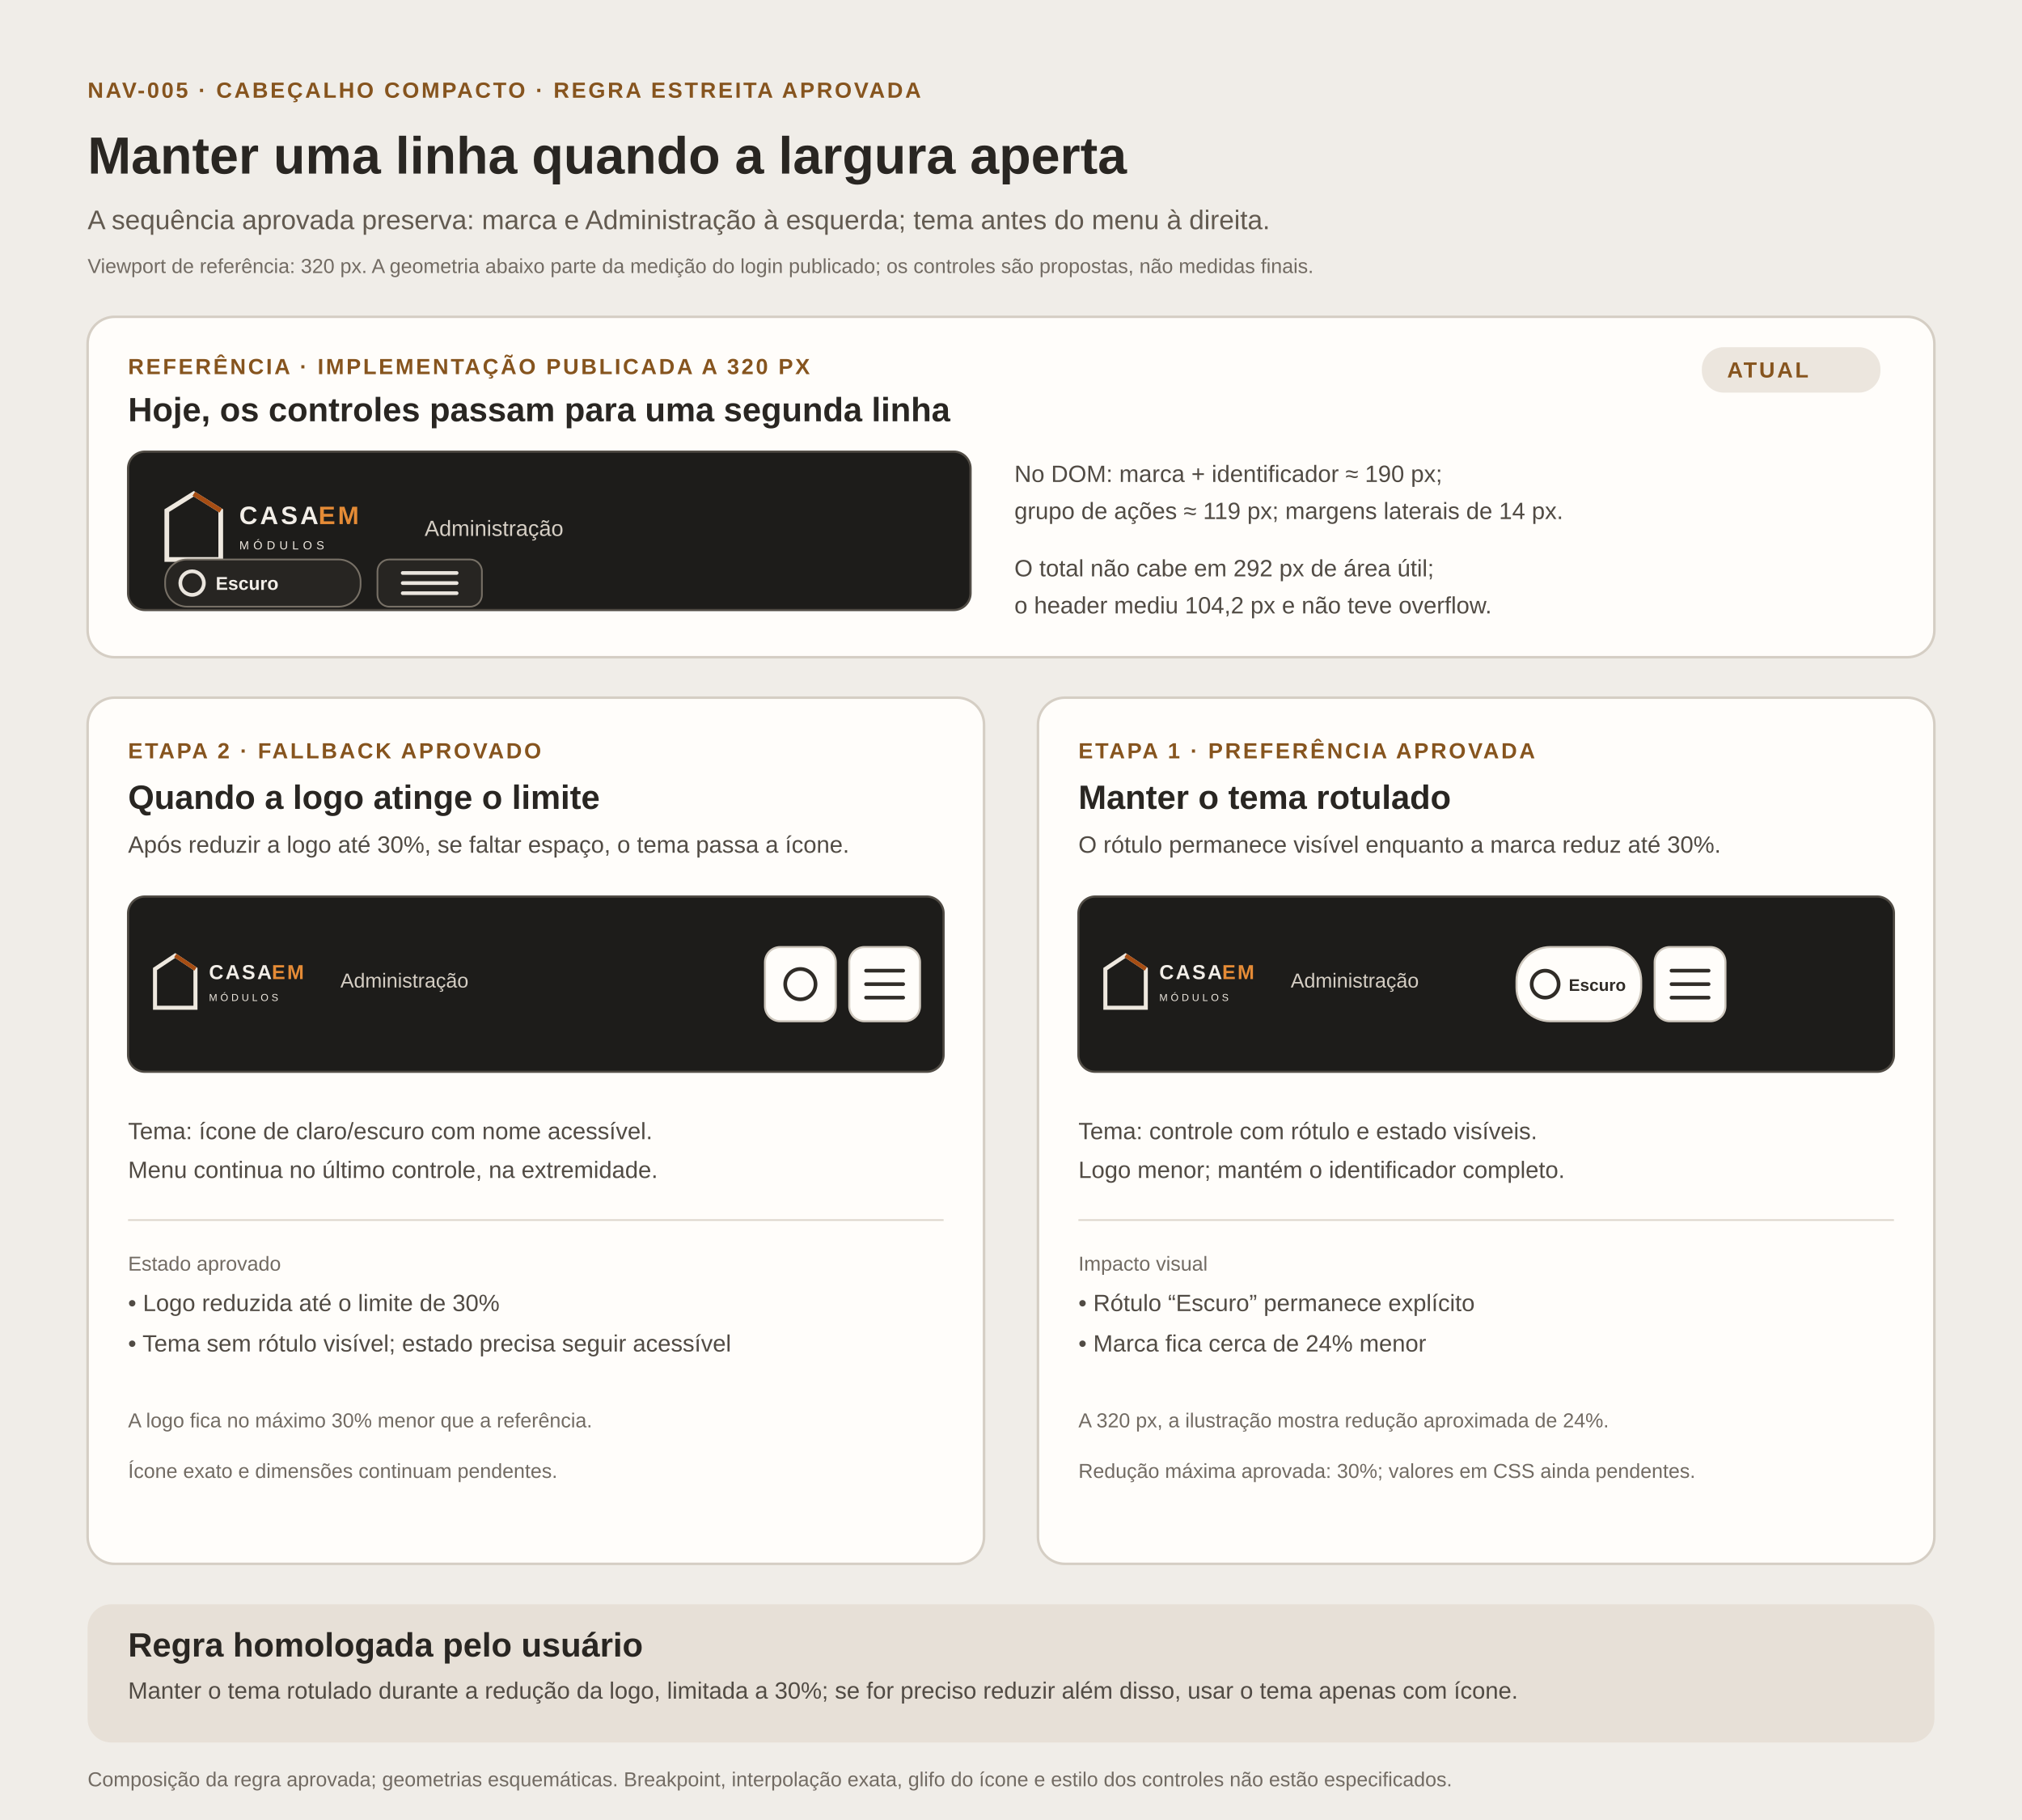
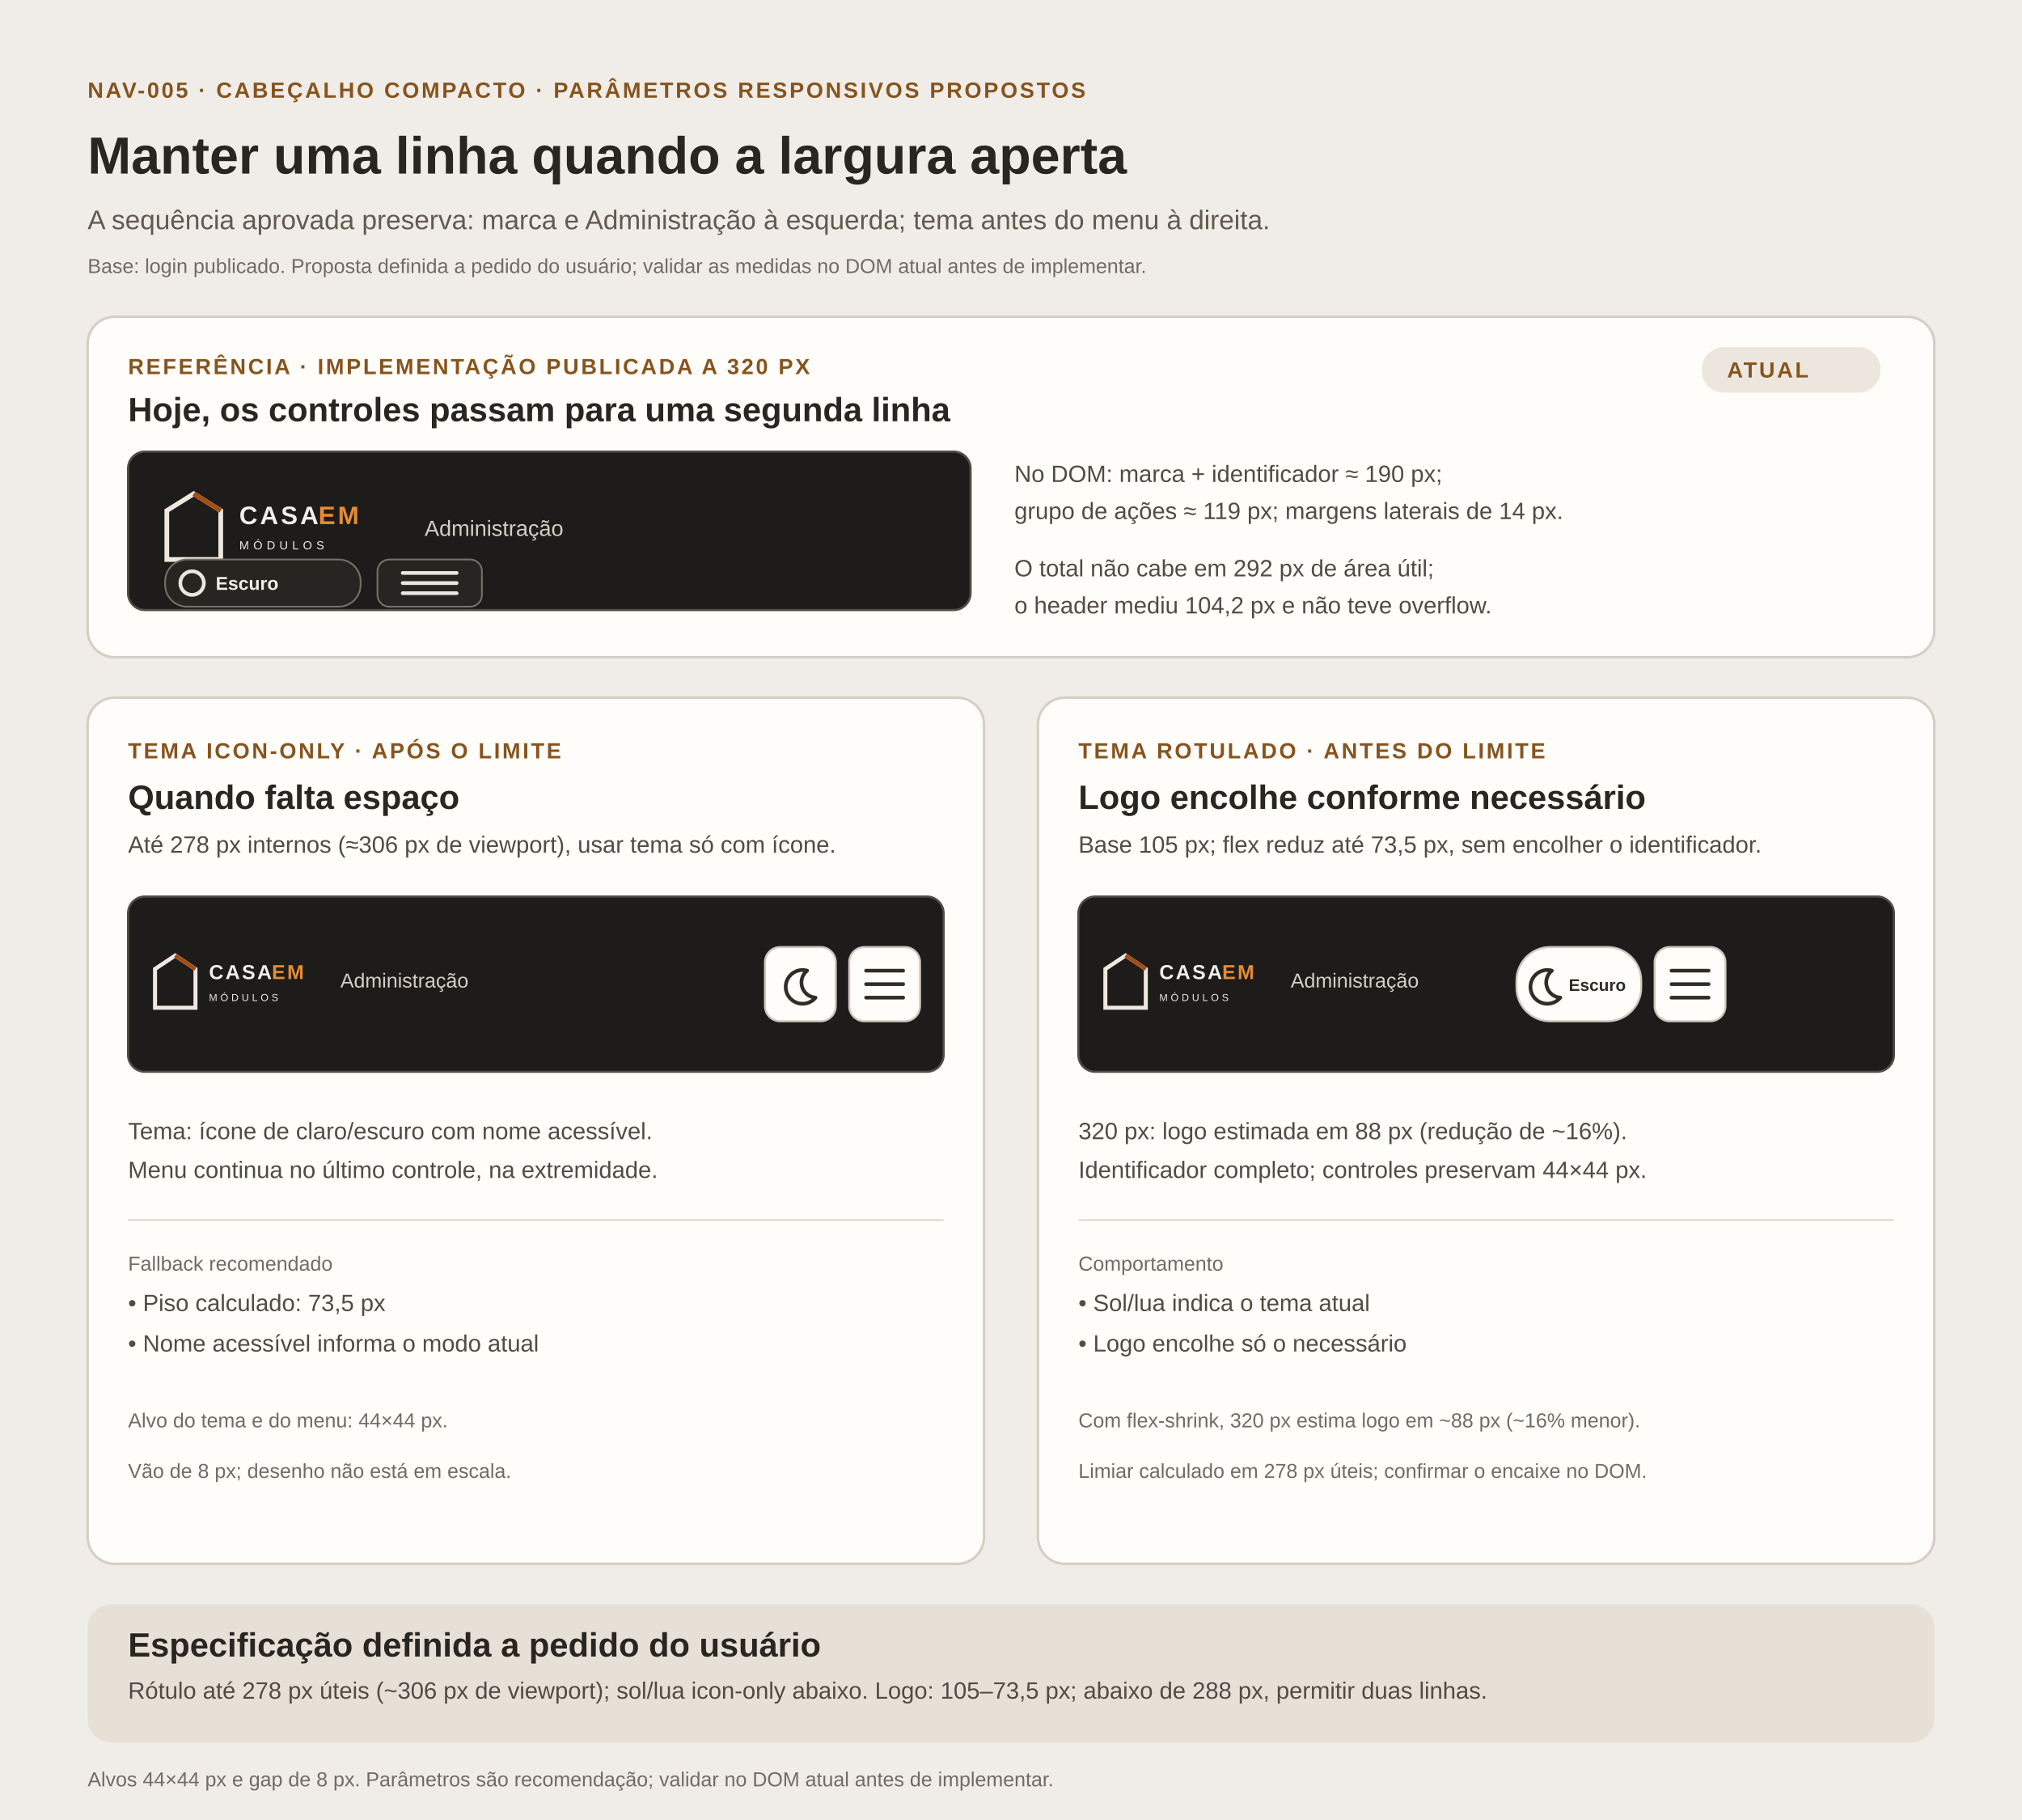
<svg xmlns="http://www.w3.org/2000/svg" width="1200" height="1080" viewBox="0 0 1200 1080" role="img" aria-labelledby="title desc">
  <defs>
    <style>
 text{font-family:Arial,Helvetica,sans-serif}
 .title{fill:#292622;font-size:31px;font-weight:700}
 .sub{fill:#625a50;font-size:16px}
 .label{fill:#86541e;font-size:13px;font-weight:700;letter-spacing:1.3px}
 .h{fill:#292622;font-size:20px;font-weight:700}
 .copy{fill:#514b44;font-size:14px}
 .muted{fill:#726b63;font-size:12px}
 .card{fill:#fffdfa;stroke:#d5cec4;stroke-width:1.5}
 .bar{fill:#f5f2ed;stroke:#cfc8be;stroke-width:1.3}
 .darkbar{fill:#1d1c1a;stroke:#514c45;stroke-width:1.3}
 .darktext{fill:#f2eee8}
 .brand{fill:#282522;font-size:17px;font-weight:700;letter-spacing:2px}
 .small{fill:#282522;font-size:8px;letter-spacing:2.6px}
 .ctx{fill:#625a50;font-size:14px}
 .btn{fill:#fffdfa;stroke:#cfc8be;stroke-width:1.2}
 .icon{fill:none;stroke:#302c27;stroke-width:2.2;stroke-linecap:round;stroke-linejoin:round}
 .lighticon{fill:none;stroke:#eae5de;stroke-width:2.2;stroke-linecap:round;stroke-linejoin:round}
 .border{stroke:#ddd6cc;stroke-width:1}
 .accent{fill:#a64d13}
 .tag{fill:#ece6de}
</style>
  </defs>
  <rect width="1200" height="1080" fill="#f0ede8" />
-   <text x="52" y="58" class="label">NAV-005 · CABEÇALHO COMPACTO · REGRA ESTREITA APROVADA</text>
+   <text x="52" y="58" class="label">NAV-005 · CABEÇALHO COMPACTO · PARÂMETROS RESPONSIVOS PROPOSTOS</text>
  <text x="52" y="103" class="title">Manter uma linha quando a largura aperta</text>
  <text x="52" y="136" class="sub">A sequência aprovada preserva: marca e Administração à esquerda; tema antes do menu à direita.</text>
-   <text x="52" y="162" class="muted">Viewport de referência: 320 px. A geometria abaixo parte da medição do login publicado; os controles são propostas, não medidas finais.</text>
+   <text x="52" y="162" class="muted">Base: login publicado. Proposta definida a pedido do usuário; validar as medidas no DOM atual antes de implementar.</text>
  <rect x="52" y="188" width="1096" height="202" rx="16" class="card" />
  <text x="76" y="222" class="label">REFERÊNCIA · IMPLEMENTAÇÃO PUBLICADA A 320 PX</text>
  <text x="76" y="250" class="h">Hoje, os controles passam para uma segunda linha</text>
  <rect x="76" y="268" width="500" height="94" rx="10" class="darkbar" />
  <g transform="translate(98 286)">
    <path d="M1 17 17 7 33 17v29H1z" fill="none" stroke="#eee8df" stroke-width="2.8" />
    <path d="M17 7 33 17" fill="none" stroke="#a64d13" stroke-width="2.8" />
    <text x="44" y="25" class="darktext" font-size="15" font-weight="700" letter-spacing="1.5">CASA<tspan fill="#e58b36"> EM</tspan>
    </text>
    <text x="44" y="40" fill="#eee8df" font-size="7" letter-spacing="2.5">MÓDULOS</text>
    <text x="154" y="32" fill="#d5cec4" font-size="13">Administração</text>
  </g>
  <g transform="translate(98 332)">
    <rect width="116" height="28" rx="13" fill="#272522" stroke="#777066" />
    <circle cx="16" cy="14" r="7" class="lighticon" />
    <text x="30" y="18" class="darktext" font-size="11" font-weight="700">Escuro</text>
    <rect x="126" y="0" width="62" height="28" rx="7" fill="#272522" stroke="#777066" />
    <path d="M141 8h32M141 14h32M141 20h32" class="lighticon" />
  </g>
  <text x="602" y="286" class="copy">No DOM: marca + identificador ≈ 190 px;</text>
  <text x="602" y="308" class="copy">grupo de ações ≈ 119 px; margens laterais de 14 px.</text>
  <text x="602" y="342" class="copy">O total não cabe em 292 px de área útil;</text>
  <text x="602" y="364" class="copy">o header mediu 104,2 px e não teve overflow.</text>
  <rect x="1010" y="206" width="106" height="27" rx="13" class="tag" />
  <text x="1025" y="224" class="label" font-size="11">ATUAL</text>
  <rect x="52" y="414" width="532" height="514" rx="16" class="card" />
-   <text x="76" y="450" class="label">ETAPA 2 · FALLBACK APROVADO</text>
-   <text x="76" y="480" class="h">Quando a logo atinge o limite</text>
-   <text x="76" y="506" class="copy">Após reduzir a logo até 30%, se faltar espaço, o tema passa a ícone.</text>
+   <text x="76" y="450" class="label">TEMA ICON-ONLY · APÓS O LIMITE</text>
+   <text x="76" y="480" class="h">Quando falta espaço</text>
+   <text x="76" y="506" class="copy">Até 278 px internos (≈306 px de viewport), usar tema só com ícone.</text>
  <rect x="76" y="532" width="484" height="104" rx="10" class="darkbar" />
  <g transform="translate(91 561)">
    <path d="M1 14 13 6 25 14v23H1z" fill="none" stroke="#eee8df" stroke-width="2.4" />
    <path d="M13 6 25 14" fill="none" stroke="#a64d13" stroke-width="2.4" />
    <text x="33" y="20" class="darktext" font-size="12" font-weight="700" letter-spacing="1.1">CASA<tspan fill="#e58b36"> EM</tspan>
    </text>
    <text x="33" y="33" fill="#eee8df" font-size="6" letter-spacing="1.8">MÓDULOS</text>
    <text x="111" y="25" fill="#d5cec4" font-size="12">Administração</text>
  </g>
  <g transform="translate(454 562)">
    <rect width="42" height="44" rx="9" class="btn" />
-     <circle cx="21" cy="22" r="9" class="icon" />
+     <path d="M25 14a10 10 0 1 0 5 16 9 9 0 0 1-5-16z" class="icon" />
    <rect x="50" y="0" width="42" height="44" rx="9" class="btn" />
    <path d="M60 14h22M60 22h22M60 30h22" class="icon" />
  </g>
  <text x="76" y="676" class="copy">Tema: ícone de claro/escuro com nome acessível.</text>
  <text x="76" y="699" class="copy">Menu continua no último controle, na extremidade.</text>
  <line x1="76" y1="724" x2="560" y2="724" class="border" />
-   <text x="76" y="754" class="muted">Estado aprovado</text>
-   <text x="76" y="778" class="copy">• Logo reduzida até o limite de 30%</text>
-   <text x="76" y="802" class="copy">• Tema sem rótulo visível; estado precisa seguir acessível</text>
-   <text x="76" y="847" class="muted">A logo fica no máximo 30% menor que a referência.</text>
-   <text x="76" y="877" class="muted">Ícone exato e dimensões continuam pendentes.</text>
+   <text x="76" y="754" class="muted">Fallback recomendado</text>
+   <text x="76" y="778" class="copy">• Piso calculado: 73,5 px</text>
+   <text x="76" y="802" class="copy">• Nome acessível informa o modo atual</text>
+   <text x="76" y="847" class="muted">Alvo do tema e do menu: 44×44 px.</text>
+   <text x="76" y="877" class="muted">Vão de 8 px; desenho não está em escala.</text>
  <rect x="616" y="414" width="532" height="514" rx="16" class="card" />
-   <text x="640" y="450" class="label">ETAPA 1 · PREFERÊNCIA APROVADA</text>
-   <text x="640" y="480" class="h">Manter o tema rotulado</text>
-   <text x="640" y="506" class="copy">O rótulo permanece visível enquanto a marca reduz até 30%.</text>
+   <text x="640" y="450" class="label">TEMA ROTULADO · ANTES DO LIMITE</text>
+   <text x="640" y="480" class="h">Logo encolhe conforme necessário</text>
+   <text x="640" y="506" class="copy">Base 105 px; flex reduz até 73,5 px, sem encolher o identificador.</text>
  <rect x="640" y="532" width="484" height="104" rx="10" class="darkbar" />
  <g transform="translate(655 561)">
    <path d="M1 14 13 6 25 14v23H1z" fill="none" stroke="#eee8df" stroke-width="2.4" />
    <path d="M13 6 25 14" fill="none" stroke="#a64d13" stroke-width="2.4" />
    <text x="33" y="20" class="darktext" font-size="12" font-weight="700" letter-spacing="1.1">CASA<tspan fill="#e58b36"> EM</tspan>
    </text>
    <text x="33" y="33" fill="#eee8df" font-size="6" letter-spacing="1.8">MÓDULOS</text>
    <text x="111" y="25" fill="#d5cec4" font-size="12">Administração</text>
  </g>
  <g transform="translate(900 562)">
    <rect width="74" height="44" rx="20" class="btn" />
-     <circle cx="17" cy="22" r="8" class="icon" />
+     <path d="M21 14a10 10 0 1 0 5 16 9 9 0 0 1-5-16z" class="icon" />
    <text x="31" y="26" fill="#302c27" font-size="10" font-weight="700">Escuro</text>
    <rect x="82" y="0" width="42" height="44" rx="9" class="btn" />
    <path d="M92 14h22M92 22h22M92 30h22" class="icon" />
  </g>
-   <text x="640" y="676" class="copy">Tema: controle com rótulo e estado visíveis.</text>
-   <text x="640" y="699" class="copy">Logo menor; mantém o identificador completo.</text>
+   <text x="640" y="676" class="copy">320 px: logo estimada em 88 px (redução de ~16%).</text>
+   <text x="640" y="699" class="copy">Identificador completo; controles preservam 44×44 px.</text>
  <line x1="640" y1="724" x2="1124" y2="724" class="border" />
-   <text x="640" y="754" class="muted">Impacto visual</text>
-   <text x="640" y="778" class="copy">• Rótulo “Escuro” permanece explícito</text>
-   <text x="640" y="802" class="copy">• Marca fica cerca de 24% menor</text>
-   <text x="640" y="847" class="muted">A 320 px, a ilustração mostra redução aproximada de 24%.</text>
-   <text x="640" y="877" class="muted">Redução máxima aprovada: 30%; valores em CSS ainda pendentes.</text>
+   <text x="640" y="754" class="muted">Comportamento</text>
+   <text x="640" y="778" class="copy">• Sol/lua indica o tema atual</text>
+   <text x="640" y="802" class="copy">• Logo encolhe só o necessário</text>
+   <text x="640" y="847" class="muted">Com flex-shrink, 320 px estima logo em ~88 px (~16% menor).</text>
+   <text x="640" y="877" class="muted">Limiar calculado em 278 px úteis; confirmar o encaixe no DOM.</text>
  <rect x="52" y="952" width="1096" height="82" rx="14" fill="#e7e0d7" />
-   <text x="76" y="983" class="h" font-size="17">Regra homologada pelo usuário</text>
-   <text x="76" y="1008" class="copy">Manter o tema rotulado durante a redução da logo, limitada a 30%; se for preciso reduzir além disso, usar o tema apenas com ícone.</text>
-   <text x="52" y="1060" class="muted">Composição da regra aprovada; geometrias esquemáticas. Breakpoint, interpolação exata, glifo do ícone e estilo dos controles não estão especificados.</text>
+   <text x="76" y="983" class="h" font-size="17">Especificação definida a pedido do usuário</text>
+   <text x="76" y="1008" class="copy">Rótulo até 278 px úteis (~306 px de viewport); sol/lua icon-only abaixo. Logo: 105–73,5 px; abaixo de 288 px, permitir duas linhas.</text>
+   <text x="52" y="1060" class="muted">Alvos 44×44 px e gap de 8 px. Parâmetros são recomendação; validar no DOM atual antes de implementar.</text>
</svg>
